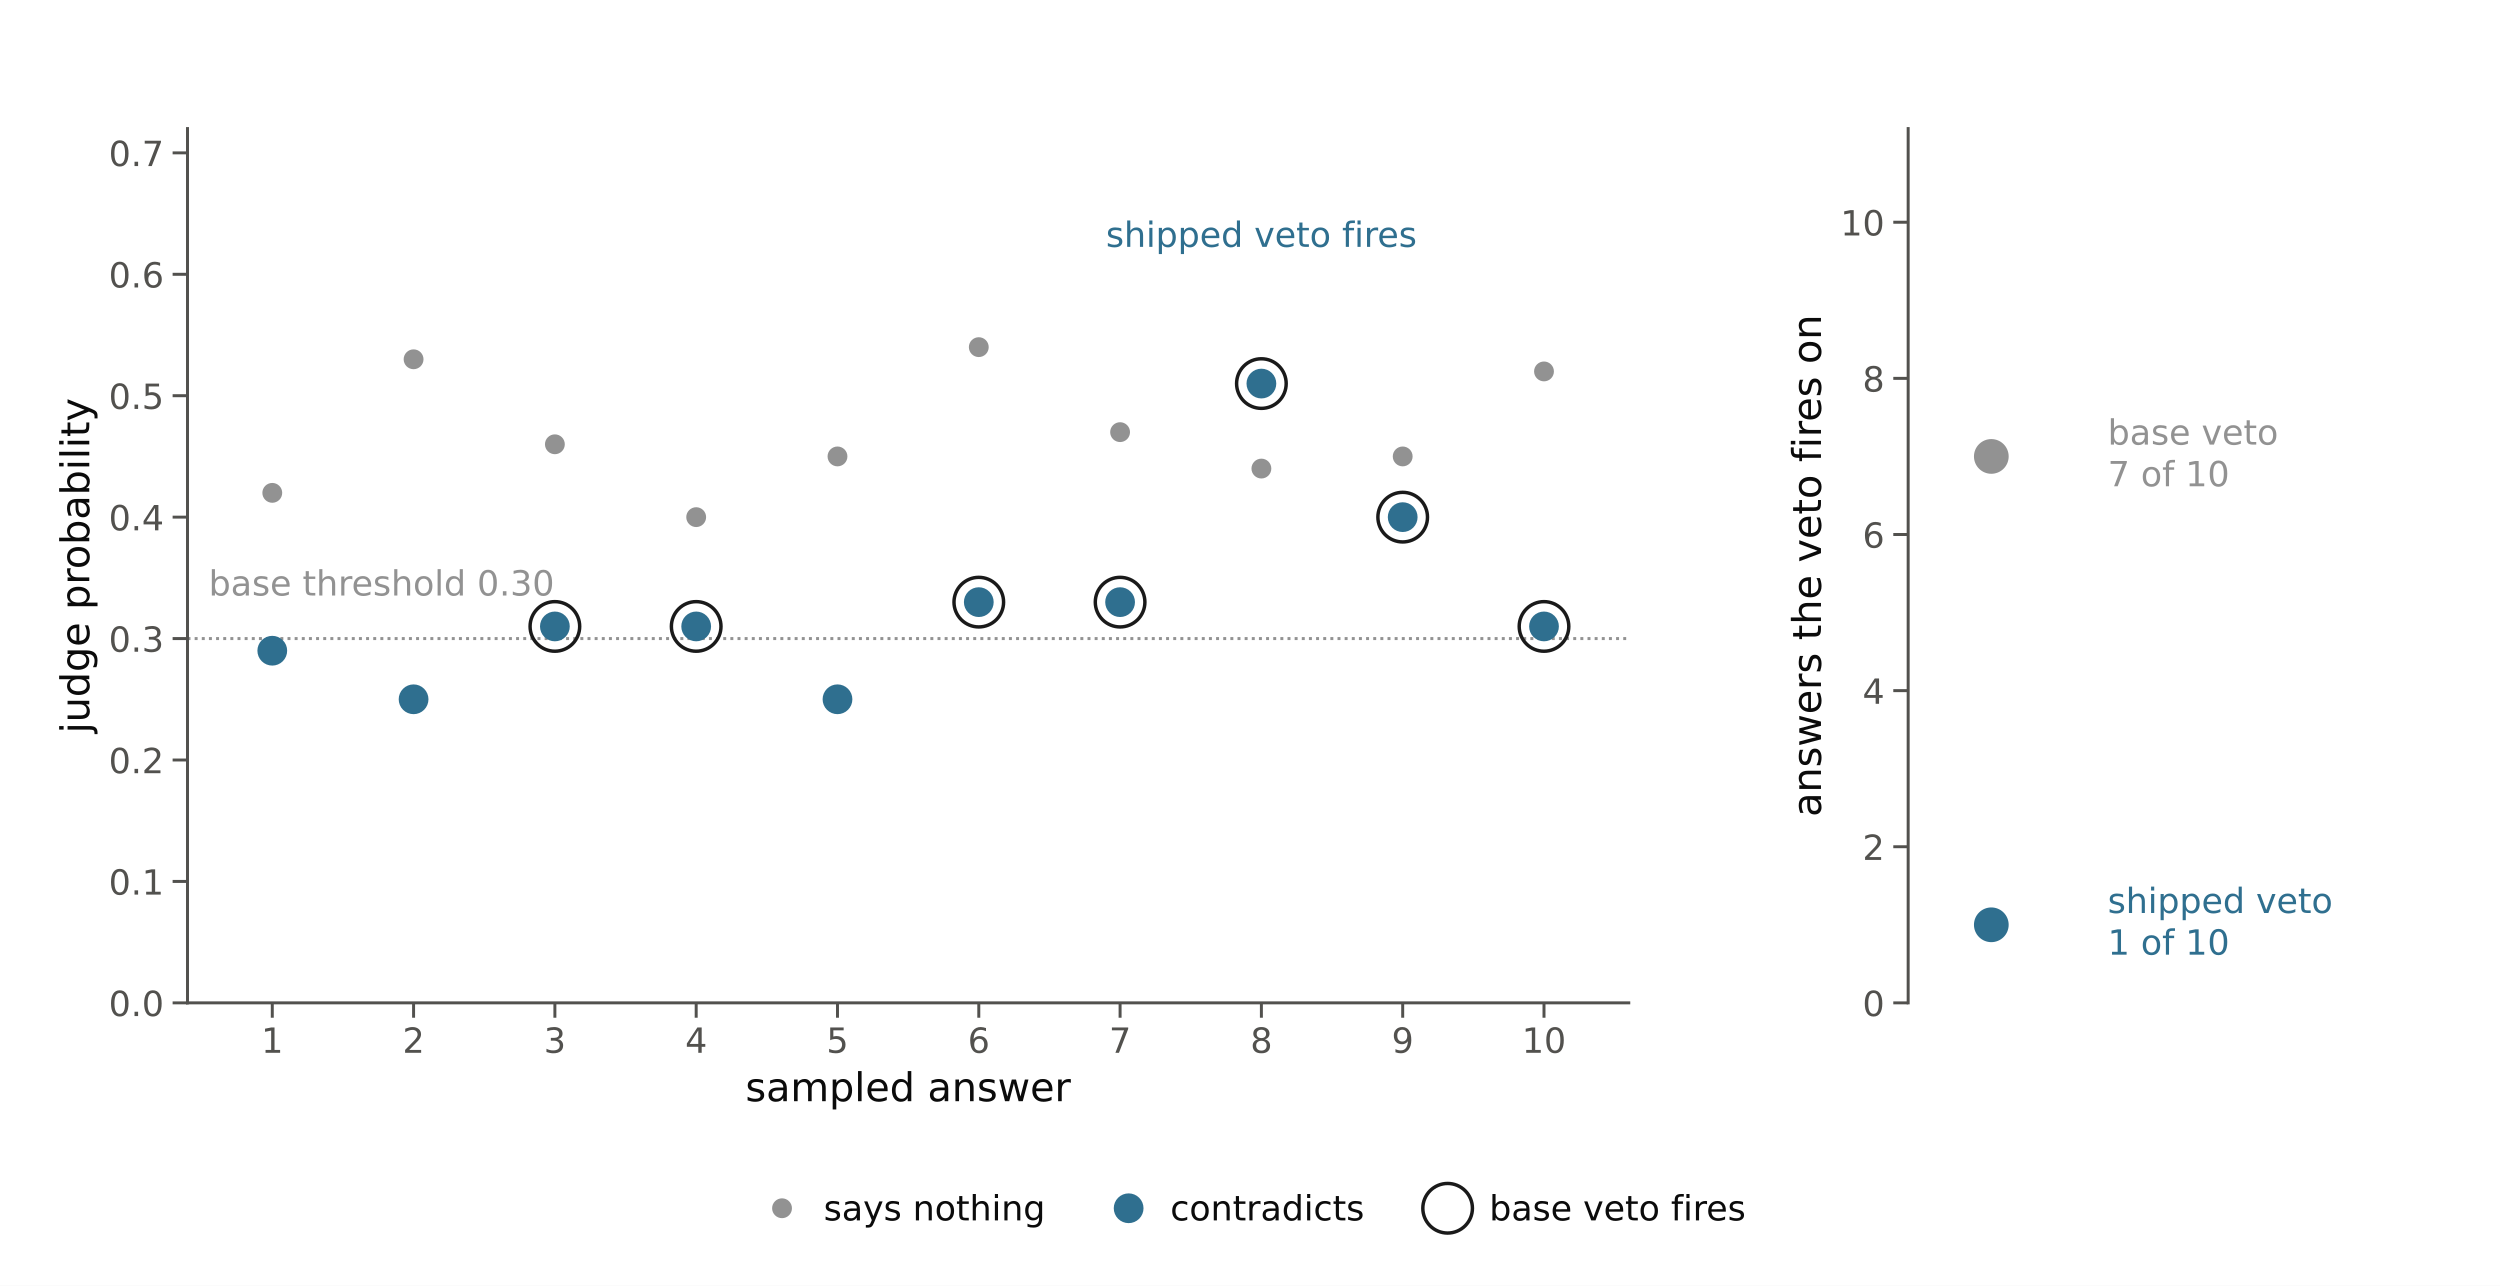
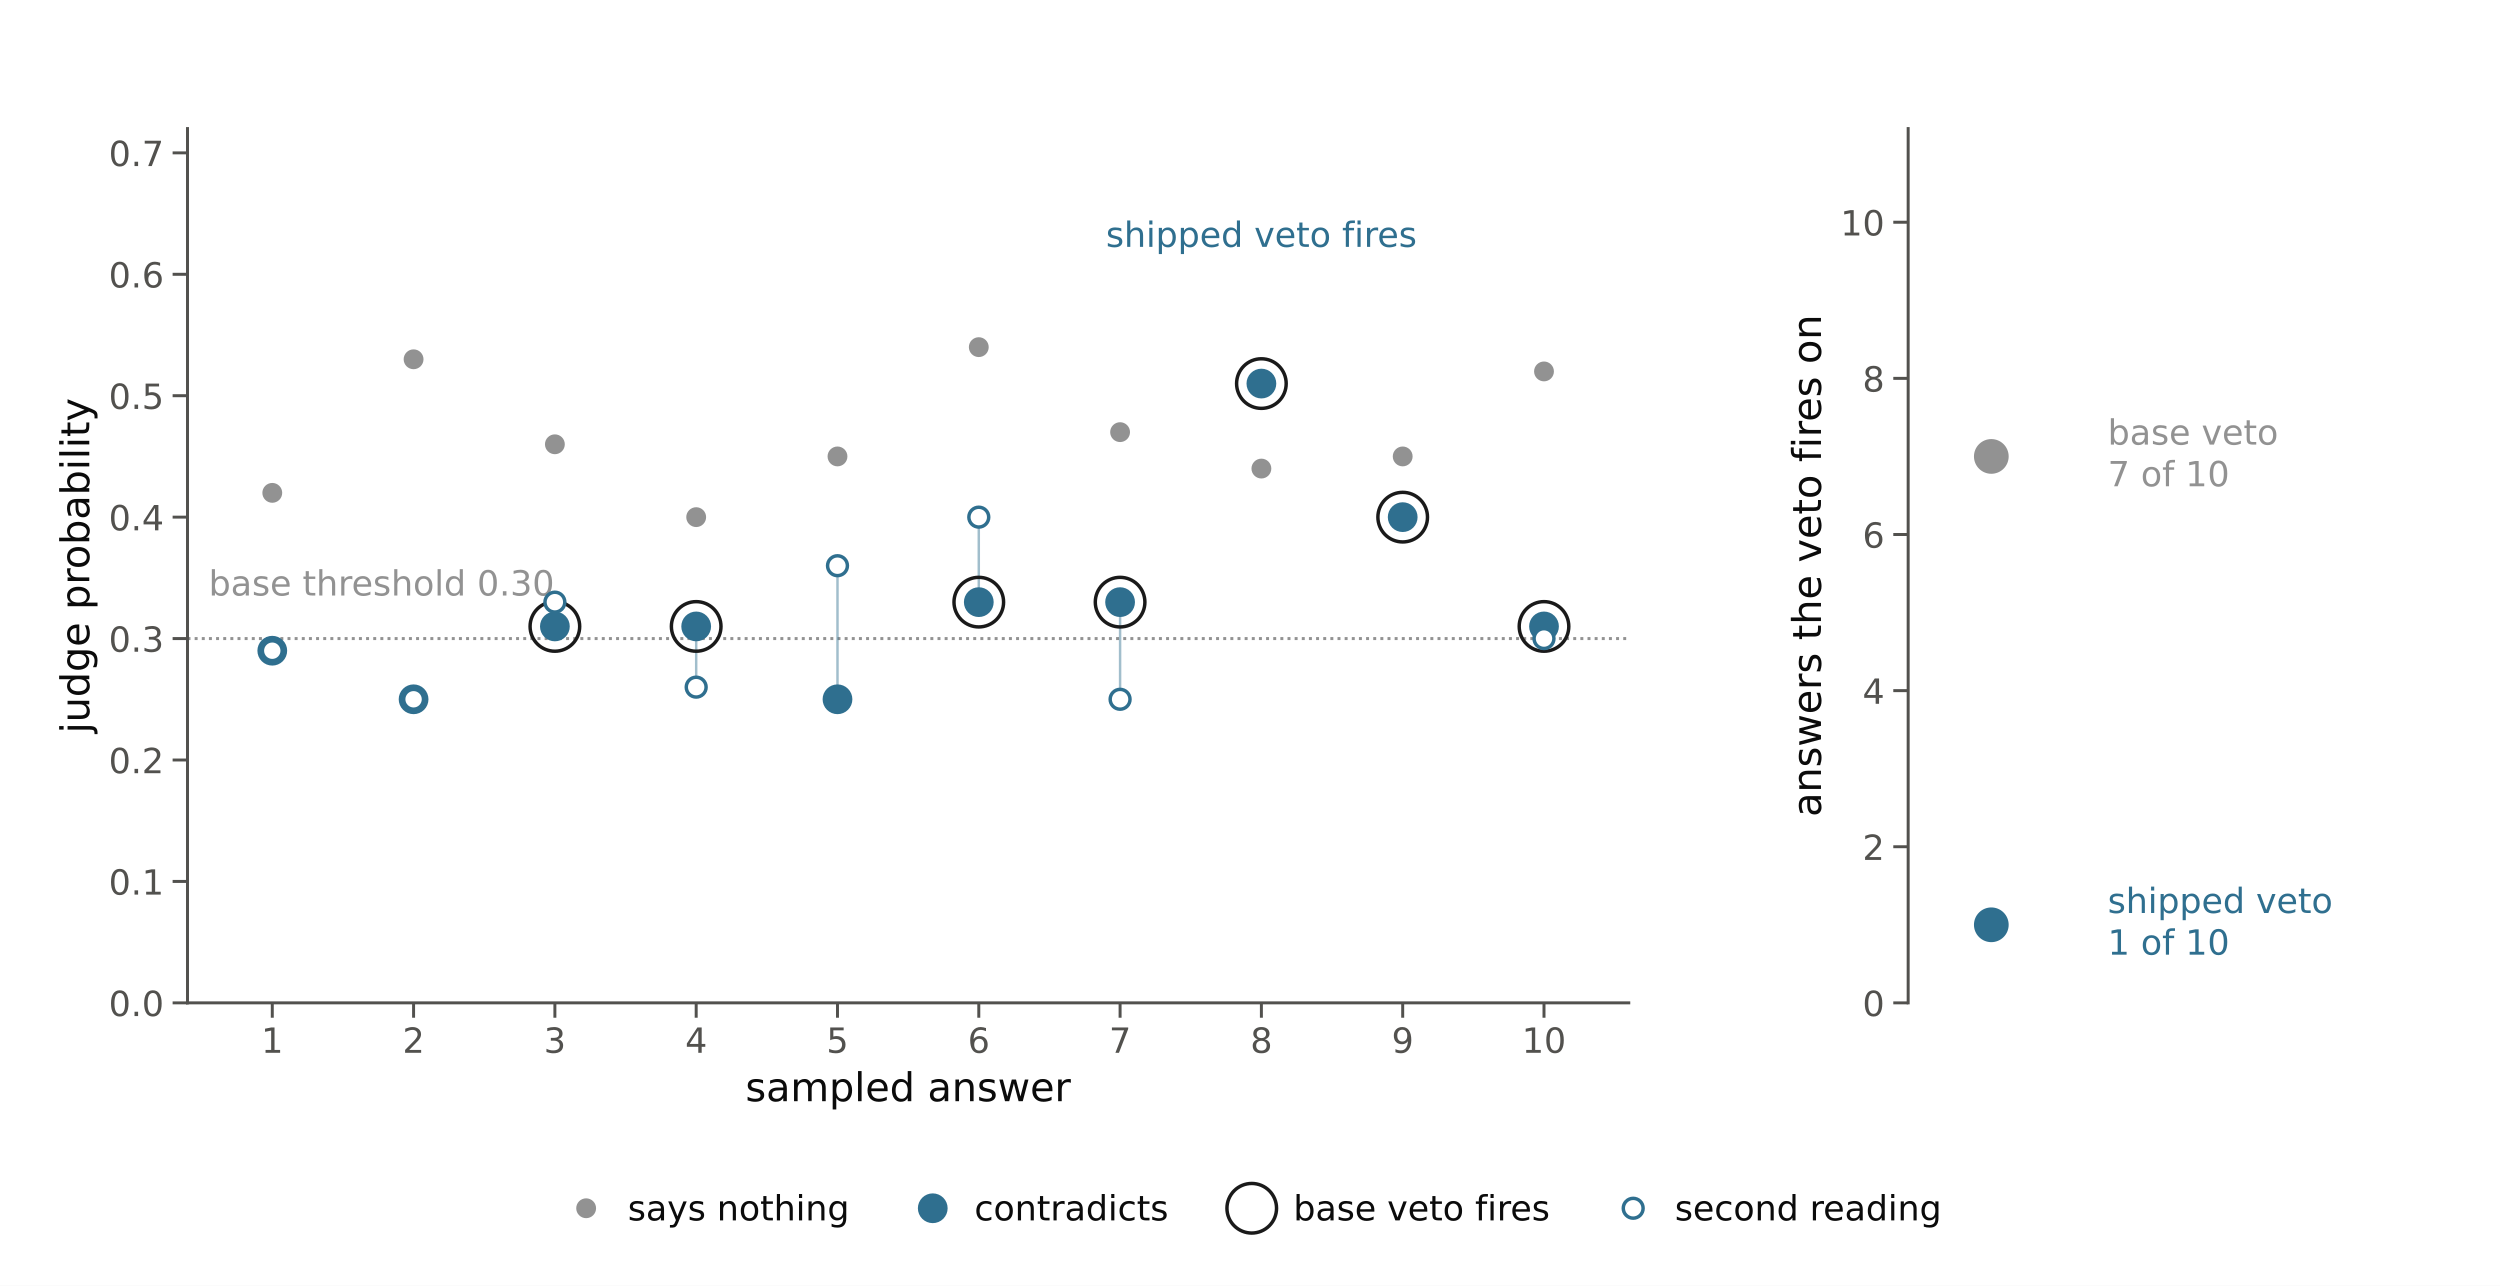
<svg xmlns="http://www.w3.org/2000/svg" xmlns:xlink="http://www.w3.org/1999/xlink" width="1008pt" height="518.4pt" viewBox="0 0 1008 518.4" version="1.1">
  <defs>
    <style type="text/css">*{stroke-linejoin: round; stroke-linecap: butt}</style>
  </defs>
  <g id="figure_1">
    <g id="patch_1">
      <path d="M 0 518.4  L 1008 518.4  L 1008 0  L 0 0  z " style="fill: #ffffff" />
    </g>
    <g id="axes_1">
      <g id="patch_2">
        <path d="M 75.6 404.352  L 656.723 404.352  L 656.723 51.84  L 75.6 51.84  z " style="fill: #ffffff" />
      </g>
      <g id="line2d_1">
-         <path d="M 75.6 257.472  L 656.723 257.472  " clip-path="url(#pf8655d95fd)" style="fill: none; stroke-dasharray: 1.2,1.68; stroke-dashoffset: 0; stroke: #929292; stroke-width: 1.2" />
+         <path d="M 75.6 257.472  L 656.723 257.472  " clip-path="url(#pe39231061c)" style="fill: none; stroke-dasharray: 1.2,1.68; stroke-dashoffset: 0; stroke: #929292; stroke-width: 1.2" />
      </g>
      <g id="matplotlib.axis_1">
        <g id="xtick_1">
          <g id="line2d_2">
            <defs>
-               <path id="m0363963db3" d="M 0 0  L 0 6  " style="stroke: #52514e; stroke-width: 1.2" />
+               <path id="m86f11eb5c1" d="M 0 0  L 0 6  " style="stroke: #52514e; stroke-width: 1.2" />
            </defs>
            <g>
-               <use xlink:href="#m0363963db3" x="109.784" y="404.352" style="fill: #52514e; stroke: #52514e; stroke-width: 1.2" />
+               <use xlink:href="#m86f11eb5c1" x="109.784" y="404.352" style="fill: #52514e; stroke: #52514e; stroke-width: 1.2" />
            </g>
          </g>
          <g id="text_1">
            <text style="font-size: 14px; font-family: 'DejaVu Sans', 'Bitstream Vera Sans', 'Computer Modern Sans Serif', 'Lucida Grande', 'Verdana', 'Geneva', 'Lucid', 'Arial', 'Helvetica', 'Avant Garde', sans-serif; text-anchor: middle; fill: #52514e" x="109.784" y="424.489" transform="rotate(-0 109.7837 424.4887)">1</text>
          </g>
        </g>
        <g id="xtick_2">
          <g id="line2d_3">
            <g>
-               <use xlink:href="#m0363963db3" x="166.757" y="404.352" style="fill: #52514e; stroke: #52514e; stroke-width: 1.2" />
+               <use xlink:href="#m86f11eb5c1" x="166.757" y="404.352" style="fill: #52514e; stroke: #52514e; stroke-width: 1.2" />
            </g>
          </g>
          <g id="text_2">
            <text style="font-size: 14px; font-family: 'DejaVu Sans', 'Bitstream Vera Sans', 'Computer Modern Sans Serif', 'Lucida Grande', 'Verdana', 'Geneva', 'Lucid', 'Arial', 'Helvetica', 'Avant Garde', sans-serif; text-anchor: middle; fill: #52514e" x="166.757" y="424.489" transform="rotate(-0 166.7565 424.4887)">2</text>
          </g>
        </g>
        <g id="xtick_3">
          <g id="line2d_4">
            <g>
-               <use xlink:href="#m0363963db3" x="223.729" y="404.352" style="fill: #52514e; stroke: #52514e; stroke-width: 1.2" />
+               <use xlink:href="#m86f11eb5c1" x="223.729" y="404.352" style="fill: #52514e; stroke: #52514e; stroke-width: 1.2" />
            </g>
          </g>
          <g id="text_3">
            <text style="font-size: 14px; font-family: 'DejaVu Sans', 'Bitstream Vera Sans', 'Computer Modern Sans Serif', 'Lucida Grande', 'Verdana', 'Geneva', 'Lucid', 'Arial', 'Helvetica', 'Avant Garde', sans-serif; text-anchor: middle; fill: #52514e" x="223.729" y="424.489" transform="rotate(-0 223.7293 424.4887)">3</text>
          </g>
        </g>
        <g id="xtick_4">
          <g id="line2d_5">
            <g>
-               <use xlink:href="#m0363963db3" x="280.702" y="404.352" style="fill: #52514e; stroke: #52514e; stroke-width: 1.2" />
+               <use xlink:href="#m86f11eb5c1" x="280.702" y="404.352" style="fill: #52514e; stroke: #52514e; stroke-width: 1.2" />
            </g>
          </g>
          <g id="text_4">
            <text style="font-size: 14px; font-family: 'DejaVu Sans', 'Bitstream Vera Sans', 'Computer Modern Sans Serif', 'Lucida Grande', 'Verdana', 'Geneva', 'Lucid', 'Arial', 'Helvetica', 'Avant Garde', sans-serif; text-anchor: middle; fill: #52514e" x="280.702" y="424.489" transform="rotate(-0 280.7022 424.4887)">4</text>
          </g>
        </g>
        <g id="xtick_5">
          <g id="line2d_6">
            <g>
-               <use xlink:href="#m0363963db3" x="337.675" y="404.352" style="fill: #52514e; stroke: #52514e; stroke-width: 1.2" />
+               <use xlink:href="#m86f11eb5c1" x="337.675" y="404.352" style="fill: #52514e; stroke: #52514e; stroke-width: 1.2" />
            </g>
          </g>
          <g id="text_5">
            <text style="font-size: 14px; font-family: 'DejaVu Sans', 'Bitstream Vera Sans', 'Computer Modern Sans Serif', 'Lucida Grande', 'Verdana', 'Geneva', 'Lucid', 'Arial', 'Helvetica', 'Avant Garde', sans-serif; text-anchor: middle; fill: #52514e" x="337.675" y="424.489" transform="rotate(-0 337.675 424.4887)">5</text>
          </g>
        </g>
        <g id="xtick_6">
          <g id="line2d_7">
            <g>
-               <use xlink:href="#m0363963db3" x="394.648" y="404.352" style="fill: #52514e; stroke: #52514e; stroke-width: 1.2" />
+               <use xlink:href="#m86f11eb5c1" x="394.648" y="404.352" style="fill: #52514e; stroke: #52514e; stroke-width: 1.2" />
            </g>
          </g>
          <g id="text_6">
            <text style="font-size: 14px; font-family: 'DejaVu Sans', 'Bitstream Vera Sans', 'Computer Modern Sans Serif', 'Lucida Grande', 'Verdana', 'Geneva', 'Lucid', 'Arial', 'Helvetica', 'Avant Garde', sans-serif; text-anchor: middle; fill: #52514e" x="394.648" y="424.489" transform="rotate(-0 394.6478 424.4887)">6</text>
          </g>
        </g>
        <g id="xtick_7">
          <g id="line2d_8">
            <g>
-               <use xlink:href="#m0363963db3" x="451.621" y="404.352" style="fill: #52514e; stroke: #52514e; stroke-width: 1.2" />
+               <use xlink:href="#m86f11eb5c1" x="451.621" y="404.352" style="fill: #52514e; stroke: #52514e; stroke-width: 1.2" />
            </g>
          </g>
          <g id="text_7">
            <text style="font-size: 14px; font-family: 'DejaVu Sans', 'Bitstream Vera Sans', 'Computer Modern Sans Serif', 'Lucida Grande', 'Verdana', 'Geneva', 'Lucid', 'Arial', 'Helvetica', 'Avant Garde', sans-serif; text-anchor: middle; fill: #52514e" x="451.621" y="424.489" transform="rotate(-0 451.6206 424.4887)">7</text>
          </g>
        </g>
        <g id="xtick_8">
          <g id="line2d_9">
            <g>
-               <use xlink:href="#m0363963db3" x="508.593" y="404.352" style="fill: #52514e; stroke: #52514e; stroke-width: 1.2" />
+               <use xlink:href="#m86f11eb5c1" x="508.593" y="404.352" style="fill: #52514e; stroke: #52514e; stroke-width: 1.2" />
            </g>
          </g>
          <g id="text_8">
            <text style="font-size: 14px; font-family: 'DejaVu Sans', 'Bitstream Vera Sans', 'Computer Modern Sans Serif', 'Lucida Grande', 'Verdana', 'Geneva', 'Lucid', 'Arial', 'Helvetica', 'Avant Garde', sans-serif; text-anchor: middle; fill: #52514e" x="508.593" y="424.489" transform="rotate(-0 508.5935 424.4887)">8</text>
          </g>
        </g>
        <g id="xtick_9">
          <g id="line2d_10">
            <g>
-               <use xlink:href="#m0363963db3" x="565.566" y="404.352" style="fill: #52514e; stroke: #52514e; stroke-width: 1.2" />
+               <use xlink:href="#m86f11eb5c1" x="565.566" y="404.352" style="fill: #52514e; stroke: #52514e; stroke-width: 1.2" />
            </g>
          </g>
          <g id="text_9">
            <text style="font-size: 14px; font-family: 'DejaVu Sans', 'Bitstream Vera Sans', 'Computer Modern Sans Serif', 'Lucida Grande', 'Verdana', 'Geneva', 'Lucid', 'Arial', 'Helvetica', 'Avant Garde', sans-serif; text-anchor: middle; fill: #52514e" x="565.566" y="424.489" transform="rotate(-0 565.5663 424.4887)">9</text>
          </g>
        </g>
        <g id="xtick_10">
          <g id="line2d_11">
            <g>
-               <use xlink:href="#m0363963db3" x="622.539" y="404.352" style="fill: #52514e; stroke: #52514e; stroke-width: 1.2" />
+               <use xlink:href="#m86f11eb5c1" x="622.539" y="404.352" style="fill: #52514e; stroke: #52514e; stroke-width: 1.2" />
            </g>
          </g>
          <g id="text_10">
            <text style="font-size: 14px; font-family: 'DejaVu Sans', 'Bitstream Vera Sans', 'Computer Modern Sans Serif', 'Lucida Grande', 'Verdana', 'Geneva', 'Lucid', 'Arial', 'Helvetica', 'Avant Garde', sans-serif; text-anchor: middle; fill: #52514e" x="622.539" y="424.489" transform="rotate(-0 622.5391 424.4887)">10</text>
          </g>
        </g>
        <g id="text_11">
          <text style="font-size: 16px; font-family: 'DejaVu Sans', 'Bitstream Vera Sans', 'Computer Modern Sans Serif', 'Lucida Grande', 'Verdana', 'Geneva', 'Lucid', 'Arial', 'Helvetica', 'Avant Garde', sans-serif; text-anchor: middle; fill: #0b0b0b" x="366.161" y="444.01" transform="rotate(-0 366.1614 444.0095)">sampled answer</text>
        </g>
      </g>
      <g id="matplotlib.axis_2">
        <g id="ytick_1">
          <g id="line2d_12">
            <defs>
-               <path id="mda93555f62" d="M 0 0  L -6 0  " style="stroke: #52514e; stroke-width: 1.2" />
+               <path id="mb029e0d3ac" d="M 0 0  L -6 0  " style="stroke: #52514e; stroke-width: 1.2" />
            </defs>
            <g>
-               <use xlink:href="#mda93555f62" x="75.6" y="404.352" style="fill: #52514e; stroke: #52514e; stroke-width: 1.2" />
+               <use xlink:href="#mb029e0d3ac" x="75.6" y="404.352" style="fill: #52514e; stroke: #52514e; stroke-width: 1.2" />
            </g>
          </g>
          <g id="text_12">
            <text style="font-size: 14px; font-family: 'DejaVu Sans', 'Bitstream Vera Sans', 'Computer Modern Sans Serif', 'Lucida Grande', 'Verdana', 'Geneva', 'Lucid', 'Arial', 'Helvetica', 'Avant Garde', sans-serif; text-anchor: end; fill: #52514e" x="66.1" y="409.67" transform="rotate(-0 66.1 409.6704)">0.0</text>
          </g>
        </g>
        <g id="ytick_2">
          <g id="line2d_13">
            <g>
-               <use xlink:href="#mda93555f62" x="75.6" y="355.392" style="fill: #52514e; stroke: #52514e; stroke-width: 1.2" />
+               <use xlink:href="#mb029e0d3ac" x="75.6" y="355.392" style="fill: #52514e; stroke: #52514e; stroke-width: 1.2" />
            </g>
          </g>
          <g id="text_13">
            <text style="font-size: 14px; font-family: 'DejaVu Sans', 'Bitstream Vera Sans', 'Computer Modern Sans Serif', 'Lucida Grande', 'Verdana', 'Geneva', 'Lucid', 'Arial', 'Helvetica', 'Avant Garde', sans-serif; text-anchor: end; fill: #52514e" x="66.1" y="360.71" transform="rotate(-0 66.1 360.7104)">0.1</text>
          </g>
        </g>
        <g id="ytick_3">
          <g id="line2d_14">
            <g>
-               <use xlink:href="#mda93555f62" x="75.6" y="306.432" style="fill: #52514e; stroke: #52514e; stroke-width: 1.2" />
+               <use xlink:href="#mb029e0d3ac" x="75.6" y="306.432" style="fill: #52514e; stroke: #52514e; stroke-width: 1.2" />
            </g>
          </g>
          <g id="text_14">
            <text style="font-size: 14px; font-family: 'DejaVu Sans', 'Bitstream Vera Sans', 'Computer Modern Sans Serif', 'Lucida Grande', 'Verdana', 'Geneva', 'Lucid', 'Arial', 'Helvetica', 'Avant Garde', sans-serif; text-anchor: end; fill: #52514e" x="66.1" y="311.75" transform="rotate(-0 66.1 311.7504)">0.2</text>
          </g>
        </g>
        <g id="ytick_4">
          <g id="line2d_15">
            <g>
-               <use xlink:href="#mda93555f62" x="75.6" y="257.472" style="fill: #52514e; stroke: #52514e; stroke-width: 1.2" />
+               <use xlink:href="#mb029e0d3ac" x="75.6" y="257.472" style="fill: #52514e; stroke: #52514e; stroke-width: 1.2" />
            </g>
          </g>
          <g id="text_15">
            <text style="font-size: 14px; font-family: 'DejaVu Sans', 'Bitstream Vera Sans', 'Computer Modern Sans Serif', 'Lucida Grande', 'Verdana', 'Geneva', 'Lucid', 'Arial', 'Helvetica', 'Avant Garde', sans-serif; text-anchor: end; fill: #52514e" x="66.1" y="262.79" transform="rotate(-0 66.1 262.7904)">0.3</text>
          </g>
        </g>
        <g id="ytick_5">
          <g id="line2d_16">
            <g>
-               <use xlink:href="#mda93555f62" x="75.6" y="208.512" style="fill: #52514e; stroke: #52514e; stroke-width: 1.2" />
+               <use xlink:href="#mb029e0d3ac" x="75.6" y="208.512" style="fill: #52514e; stroke: #52514e; stroke-width: 1.2" />
            </g>
          </g>
          <g id="text_16">
            <text style="font-size: 14px; font-family: 'DejaVu Sans', 'Bitstream Vera Sans', 'Computer Modern Sans Serif', 'Lucida Grande', 'Verdana', 'Geneva', 'Lucid', 'Arial', 'Helvetica', 'Avant Garde', sans-serif; text-anchor: end; fill: #52514e" x="66.1" y="213.83" transform="rotate(-0 66.1 213.8304)">0.4</text>
          </g>
        </g>
        <g id="ytick_6">
          <g id="line2d_17">
            <g>
-               <use xlink:href="#mda93555f62" x="75.6" y="159.552" style="fill: #52514e; stroke: #52514e; stroke-width: 1.2" />
+               <use xlink:href="#mb029e0d3ac" x="75.6" y="159.552" style="fill: #52514e; stroke: #52514e; stroke-width: 1.2" />
            </g>
          </g>
          <g id="text_17">
            <text style="font-size: 14px; font-family: 'DejaVu Sans', 'Bitstream Vera Sans', 'Computer Modern Sans Serif', 'Lucida Grande', 'Verdana', 'Geneva', 'Lucid', 'Arial', 'Helvetica', 'Avant Garde', sans-serif; text-anchor: end; fill: #52514e" x="66.1" y="164.87" transform="rotate(-0 66.1 164.8704)">0.5</text>
          </g>
        </g>
        <g id="ytick_7">
          <g id="line2d_18">
            <g>
-               <use xlink:href="#mda93555f62" x="75.6" y="110.592" style="fill: #52514e; stroke: #52514e; stroke-width: 1.2" />
+               <use xlink:href="#mb029e0d3ac" x="75.6" y="110.592" style="fill: #52514e; stroke: #52514e; stroke-width: 1.2" />
            </g>
          </g>
          <g id="text_18">
            <text style="font-size: 14px; font-family: 'DejaVu Sans', 'Bitstream Vera Sans', 'Computer Modern Sans Serif', 'Lucida Grande', 'Verdana', 'Geneva', 'Lucid', 'Arial', 'Helvetica', 'Avant Garde', sans-serif; text-anchor: end; fill: #52514e" x="66.1" y="115.91" transform="rotate(-0 66.1 115.9104)">0.6</text>
          </g>
        </g>
        <g id="ytick_8">
          <g id="line2d_19">
            <g>
-               <use xlink:href="#mda93555f62" x="75.6" y="61.632" style="fill: #52514e; stroke: #52514e; stroke-width: 1.2" />
+               <use xlink:href="#mb029e0d3ac" x="75.6" y="61.632" style="fill: #52514e; stroke: #52514e; stroke-width: 1.2" />
            </g>
          </g>
          <g id="text_19">
            <text style="font-size: 14px; font-family: 'DejaVu Sans', 'Bitstream Vera Sans', 'Computer Modern Sans Serif', 'Lucida Grande', 'Verdana', 'Geneva', 'Lucid', 'Arial', 'Helvetica', 'Avant Garde', sans-serif; text-anchor: end; fill: #52514e" x="66.1" y="66.95" transform="rotate(-0 66.1 66.95036)">0.7</text>
          </g>
        </g>
        <g id="text_20">
          <text style="font-size: 16px; font-family: 'DejaVu Sans', 'Bitstream Vera Sans', 'Computer Modern Sans Serif', 'Lucida Grande', 'Verdana', 'Geneva', 'Lucid', 'Arial', 'Helvetica', 'Avant Garde', sans-serif; text-anchor: middle; fill: #0b0b0b" x="35.992" y="228.096" transform="rotate(-90 35.99188 228.096)">judge probability</text>
        </g>
      </g>
      <g id="line2d_20">
        <defs>
-           <path id="m99f9e85975" d="M 0 3.5  C 0.928 3.5 1.819 3.131 2.475 2.475  C 3.131 1.819 3.5 0.928 3.5 0  C 3.5 -0.928 3.131 -1.819 2.475 -2.475  C 1.819 -3.131 0.928 -3.5 0 -3.5  C -0.928 -3.5 -1.819 -3.131 -2.475 -2.475  C -3.131 -1.819 -3.5 -0.928 -3.5 0  C -3.5 0.928 -3.131 1.819 -2.475 2.475  C -1.819 3.131 -0.928 3.5 0 3.5  z " style="stroke: #929292" />
-         </defs>
-         <g clip-path="url(#pf8655d95fd)">
-           <use xlink:href="#m99f9e85975" x="109.784" y="198.72" style="fill: #929292; stroke: #929292" />
-           <use xlink:href="#m99f9e85975" x="166.757" y="144.864" style="fill: #929292; stroke: #929292" />
-           <use xlink:href="#m99f9e85975" x="223.729" y="179.136" style="fill: #929292; stroke: #929292" />
-           <use xlink:href="#m99f9e85975" x="280.702" y="208.512" style="fill: #929292; stroke: #929292" />
-           <use xlink:href="#m99f9e85975" x="337.675" y="184.032" style="fill: #929292; stroke: #929292" />
-           <use xlink:href="#m99f9e85975" x="394.648" y="139.968" style="fill: #929292; stroke: #929292" />
-           <use xlink:href="#m99f9e85975" x="451.621" y="174.24" style="fill: #929292; stroke: #929292" />
-           <use xlink:href="#m99f9e85975" x="508.593" y="188.928" style="fill: #929292; stroke: #929292" />
-           <use xlink:href="#m99f9e85975" x="565.566" y="184.032" style="fill: #929292; stroke: #929292" />
-           <use xlink:href="#m99f9e85975" x="622.539" y="149.76" style="fill: #929292; stroke: #929292" />
-         </g>
+           <path id="m4530a60ac4" d="M 0 3.5  C 0.928 3.5 1.819 3.131 2.475 2.475  C 3.131 1.819 3.5 0.928 3.5 0  C 3.5 -0.928 3.131 -1.819 2.475 -2.475  C 1.819 -3.131 0.928 -3.5 0 -3.5  C -0.928 -3.5 -1.819 -3.131 -2.475 -2.475  C -3.131 -1.819 -3.5 -0.928 -3.5 0  C -3.5 0.928 -3.131 1.819 -2.475 2.475  C -1.819 3.131 -0.928 3.5 0 3.5  z " style="stroke: #929292" />
+         </defs>
+         <g clip-path="url(#pe39231061c)">
+           <use xlink:href="#m4530a60ac4" x="109.784" y="198.72" style="fill: #929292; stroke: #929292" />
+           <use xlink:href="#m4530a60ac4" x="166.757" y="144.864" style="fill: #929292; stroke: #929292" />
+           <use xlink:href="#m4530a60ac4" x="223.729" y="179.136" style="fill: #929292; stroke: #929292" />
+           <use xlink:href="#m4530a60ac4" x="280.702" y="208.512" style="fill: #929292; stroke: #929292" />
+           <use xlink:href="#m4530a60ac4" x="337.675" y="184.032" style="fill: #929292; stroke: #929292" />
+           <use xlink:href="#m4530a60ac4" x="394.648" y="139.968" style="fill: #929292; stroke: #929292" />
+           <use xlink:href="#m4530a60ac4" x="451.621" y="174.24" style="fill: #929292; stroke: #929292" />
+           <use xlink:href="#m4530a60ac4" x="508.593" y="188.928" style="fill: #929292; stroke: #929292" />
+           <use xlink:href="#m4530a60ac4" x="565.566" y="184.032" style="fill: #929292; stroke: #929292" />
+           <use xlink:href="#m4530a60ac4" x="622.539" y="149.76" style="fill: #929292; stroke: #929292" />
+         </g>
+       </g>
+       <g id="line2d_21">
+         <path d="M 109.784 262.368  L 109.784 262.368  " clip-path="url(#pe39231061c)" style="fill: none; stroke: #2f6f8f; stroke-opacity: 0.45; stroke-linecap: square" />
+       </g>
+       <g id="line2d_22">
+         <path d="M 166.757 281.952  L 166.757 281.952  " clip-path="url(#pe39231061c)" style="fill: none; stroke: #2f6f8f; stroke-opacity: 0.45; stroke-linecap: square" />
+       </g>
+       <g id="line2d_23">
+         <path d="M 223.729 252.576  L 223.729 242.784  " clip-path="url(#pe39231061c)" style="fill: none; stroke: #2f6f8f; stroke-opacity: 0.45; stroke-linecap: square" />
+       </g>
+       <g id="line2d_24">
+         <path d="M 280.702 252.576  L 280.702 277.056  " clip-path="url(#pe39231061c)" style="fill: none; stroke: #2f6f8f; stroke-opacity: 0.45; stroke-linecap: square" />
+       </g>
+       <g id="line2d_25">
+         <path d="M 337.675 281.952  L 337.675 228.096  " clip-path="url(#pe39231061c)" style="fill: none; stroke: #2f6f8f; stroke-opacity: 0.45; stroke-linecap: square" />
+       </g>
+       <g id="line2d_26">
+         <path d="M 394.648 242.784  L 394.648 208.512  " clip-path="url(#pe39231061c)" style="fill: none; stroke: #2f6f8f; stroke-opacity: 0.45; stroke-linecap: square" />
+       </g>
+       <g id="line2d_27">
+         <path d="M 451.621 242.784  L 451.621 281.952  " clip-path="url(#pe39231061c)" style="fill: none; stroke: #2f6f8f; stroke-opacity: 0.45; stroke-linecap: square" />
+       </g>
+       <g id="line2d_28">
+         <path d="M 622.539 252.576  L 622.539 257.472  " clip-path="url(#pe39231061c)" style="fill: none; stroke: #2f6f8f; stroke-opacity: 0.45; stroke-linecap: square" />
      </g>
      <g id="patch_3">
        <path d="M 75.6 404.352  L 75.6 51.84  " style="fill: none; stroke: #52514e; stroke-width: 1.2; stroke-linejoin: miter; stroke-linecap: square" />
      </g>
      <g id="patch_4">
        <path d="M 75.6 404.352  L 656.723 404.352  " style="fill: none; stroke: #52514e; stroke-width: 1.2; stroke-linejoin: miter; stroke-linecap: square" />
      </g>
-       <g id="line2d_21">
-         <defs>
-           <path id="ma77f2e2191" d="M 0 5.5  C 1.459 5.5 2.858 4.92 3.889 3.889  C 4.92 2.858 5.5 1.459 5.5 0  C 5.5 -1.459 4.92 -2.858 3.889 -3.889  C 2.858 -4.92 1.459 -5.5 0 -5.5  C -1.459 -5.5 -2.858 -4.92 -3.889 -3.889  C -4.92 -2.858 -5.5 -1.459 -5.5 0  C -5.5 1.459 -4.92 2.858 -3.889 3.889  C -2.858 4.92 -1.459 5.5 0 5.5  z " style="stroke: #2f6f8f" />
-         </defs>
-         <g clip-path="url(#pf8655d95fd)">
-           <use xlink:href="#ma77f2e2191" x="109.784" y="262.368" style="fill: #2f6f8f; stroke: #2f6f8f" />
-           <use xlink:href="#ma77f2e2191" x="166.757" y="281.952" style="fill: #2f6f8f; stroke: #2f6f8f" />
-           <use xlink:href="#ma77f2e2191" x="223.729" y="252.576" style="fill: #2f6f8f; stroke: #2f6f8f" />
-           <use xlink:href="#ma77f2e2191" x="280.702" y="252.576" style="fill: #2f6f8f; stroke: #2f6f8f" />
-           <use xlink:href="#ma77f2e2191" x="337.675" y="281.952" style="fill: #2f6f8f; stroke: #2f6f8f" />
-           <use xlink:href="#ma77f2e2191" x="394.648" y="242.784" style="fill: #2f6f8f; stroke: #2f6f8f" />
-           <use xlink:href="#ma77f2e2191" x="451.621" y="242.784" style="fill: #2f6f8f; stroke: #2f6f8f" />
-           <use xlink:href="#ma77f2e2191" x="508.593" y="154.656" style="fill: #2f6f8f; stroke: #2f6f8f" />
-           <use xlink:href="#ma77f2e2191" x="565.566" y="208.512" style="fill: #2f6f8f; stroke: #2f6f8f" />
-           <use xlink:href="#ma77f2e2191" x="622.539" y="252.576" style="fill: #2f6f8f; stroke: #2f6f8f" />
+       <g id="line2d_29">
+         <defs>
+           <path id="m56870b1683" d="M 0 5.5  C 1.459 5.5 2.858 4.92 3.889 3.889  C 4.92 2.858 5.5 1.459 5.5 0  C 5.5 -1.459 4.92 -2.858 3.889 -3.889  C 2.858 -4.92 1.459 -5.5 0 -5.5  C -1.459 -5.5 -2.858 -4.92 -3.889 -3.889  C -4.92 -2.858 -5.5 -1.459 -5.5 0  C -5.5 1.459 -4.92 2.858 -3.889 3.889  C -2.858 4.92 -1.459 5.5 0 5.5  z " style="stroke: #2f6f8f" />
+         </defs>
+         <g clip-path="url(#pe39231061c)">
+           <use xlink:href="#m56870b1683" x="109.784" y="262.368" style="fill: #2f6f8f; stroke: #2f6f8f" />
+           <use xlink:href="#m56870b1683" x="166.757" y="281.952" style="fill: #2f6f8f; stroke: #2f6f8f" />
+           <use xlink:href="#m56870b1683" x="223.729" y="252.576" style="fill: #2f6f8f; stroke: #2f6f8f" />
+           <use xlink:href="#m56870b1683" x="280.702" y="252.576" style="fill: #2f6f8f; stroke: #2f6f8f" />
+           <use xlink:href="#m56870b1683" x="337.675" y="281.952" style="fill: #2f6f8f; stroke: #2f6f8f" />
+           <use xlink:href="#m56870b1683" x="394.648" y="242.784" style="fill: #2f6f8f; stroke: #2f6f8f" />
+           <use xlink:href="#m56870b1683" x="451.621" y="242.784" style="fill: #2f6f8f; stroke: #2f6f8f" />
+           <use xlink:href="#m56870b1683" x="508.593" y="154.656" style="fill: #2f6f8f; stroke: #2f6f8f" />
+           <use xlink:href="#m56870b1683" x="565.566" y="208.512" style="fill: #2f6f8f; stroke: #2f6f8f" />
+           <use xlink:href="#m56870b1683" x="622.539" y="252.576" style="fill: #2f6f8f; stroke: #2f6f8f" />
        </g>
      </g>
      <g id="text_21">
        <text style="font-size: 14px; font-family: 'DejaVu Sans', 'Bitstream Vera Sans', 'Computer Modern Sans Serif', 'Lucida Grande', 'Verdana', 'Geneva', 'Lucid', 'Arial', 'Helvetica', 'Avant Garde', sans-serif; text-anchor: start; fill: #929292" x="84.146" y="240.109" transform="rotate(-0 84.14592 240.1087)">base threshold 0.30</text>
      </g>
      <g id="text_22">
        <text style="font-size: 14px; font-family: 'DejaVu Sans', 'Bitstream Vera Sans', 'Computer Modern Sans Serif', 'Lucida Grande', 'Verdana', 'Geneva', 'Lucid', 'Arial', 'Helvetica', 'Avant Garde', sans-serif; text-anchor: middle; fill: #2f6f8f" x="508.593" y="99.541" transform="rotate(-0 508.5935 99.54127)">shipped veto fires</text>
      </g>
-       <g id="line2d_22">
-         <defs>
-           <path id="m3a10997c6c" d="M 0 10  C 2.652 10 5.196 8.946 7.071 7.071  C 8.946 5.196 10 2.652 10 0  C 10 -2.652 8.946 -5.196 7.071 -7.071  C 5.196 -8.946 2.652 -10 0 -10  C -2.652 -10 -5.196 -8.946 -7.071 -7.071  C -8.946 -5.196 -10 -2.652 -10 0  C -10 2.652 -8.946 5.196 -7.071 7.071  C -5.196 8.946 -2.652 10 0 10  z " style="stroke: #1a1a1a; stroke-width: 1.4" />
-         </defs>
-         <g clip-path="url(#pf8655d95fd)">
-           <use xlink:href="#m3a10997c6c" x="223.729" y="252.576" style="fill-opacity: 0; stroke: #1a1a1a; stroke-width: 1.4" />
-           <use xlink:href="#m3a10997c6c" x="280.702" y="252.576" style="fill-opacity: 0; stroke: #1a1a1a; stroke-width: 1.4" />
-           <use xlink:href="#m3a10997c6c" x="394.648" y="242.784" style="fill-opacity: 0; stroke: #1a1a1a; stroke-width: 1.4" />
-           <use xlink:href="#m3a10997c6c" x="451.621" y="242.784" style="fill-opacity: 0; stroke: #1a1a1a; stroke-width: 1.4" />
-           <use xlink:href="#m3a10997c6c" x="508.593" y="154.656" style="fill-opacity: 0; stroke: #1a1a1a; stroke-width: 1.4" />
-           <use xlink:href="#m3a10997c6c" x="565.566" y="208.512" style="fill-opacity: 0; stroke: #1a1a1a; stroke-width: 1.4" />
-           <use xlink:href="#m3a10997c6c" x="622.539" y="252.576" style="fill-opacity: 0; stroke: #1a1a1a; stroke-width: 1.4" />
+       <g id="line2d_30">
+         <defs>
+           <path id="m4b8705db4b" d="M 0 10  C 2.652 10 5.196 8.946 7.071 7.071  C 8.946 5.196 10 2.652 10 0  C 10 -2.652 8.946 -5.196 7.071 -7.071  C 5.196 -8.946 2.652 -10 0 -10  C -2.652 -10 -5.196 -8.946 -7.071 -7.071  C -8.946 -5.196 -10 -2.652 -10 0  C -10 2.652 -8.946 5.196 -7.071 7.071  C -5.196 8.946 -2.652 10 0 10  z " style="stroke: #1a1a1a; stroke-width: 1.4" />
+         </defs>
+         <g clip-path="url(#pe39231061c)">
+           <use xlink:href="#m4b8705db4b" x="223.729" y="252.576" style="fill-opacity: 0; stroke: #1a1a1a; stroke-width: 1.4" />
+           <use xlink:href="#m4b8705db4b" x="280.702" y="252.576" style="fill-opacity: 0; stroke: #1a1a1a; stroke-width: 1.4" />
+           <use xlink:href="#m4b8705db4b" x="394.648" y="242.784" style="fill-opacity: 0; stroke: #1a1a1a; stroke-width: 1.4" />
+           <use xlink:href="#m4b8705db4b" x="451.621" y="242.784" style="fill-opacity: 0; stroke: #1a1a1a; stroke-width: 1.4" />
+           <use xlink:href="#m4b8705db4b" x="508.593" y="154.656" style="fill-opacity: 0; stroke: #1a1a1a; stroke-width: 1.4" />
+           <use xlink:href="#m4b8705db4b" x="565.566" y="208.512" style="fill-opacity: 0; stroke: #1a1a1a; stroke-width: 1.4" />
+           <use xlink:href="#m4b8705db4b" x="622.539" y="252.576" style="fill-opacity: 0; stroke: #1a1a1a; stroke-width: 1.4" />
+         </g>
+       </g>
+       <g id="line2d_31">
+         <defs>
+           <path id="mcf3c7e06d8" d="M 0 4  C 1.061 4 2.078 3.579 2.828 2.828  C 3.579 2.078 4 1.061 4 0  C 4 -1.061 3.579 -2.078 2.828 -2.828  C 2.078 -3.579 1.061 -4 0 -4  C -1.061 -4 -2.078 -3.579 -2.828 -2.828  C -3.579 -2.078 -4 -1.061 -4 0  C -4 1.061 -3.579 2.078 -2.828 2.828  C -2.078 3.579 -1.061 4 0 4  z " style="stroke: #2f6f8f; stroke-width: 1.4" />
+         </defs>
+         <g clip-path="url(#pe39231061c)">
+           <use xlink:href="#mcf3c7e06d8" x="109.784" y="262.368" style="fill: #ffffff; stroke: #2f6f8f; stroke-width: 1.4" />
+           <use xlink:href="#mcf3c7e06d8" x="166.757" y="281.952" style="fill: #ffffff; stroke: #2f6f8f; stroke-width: 1.4" />
+           <use xlink:href="#mcf3c7e06d8" x="223.729" y="242.784" style="fill: #ffffff; stroke: #2f6f8f; stroke-width: 1.4" />
+           <use xlink:href="#mcf3c7e06d8" x="280.702" y="277.056" style="fill: #ffffff; stroke: #2f6f8f; stroke-width: 1.4" />
+           <use xlink:href="#mcf3c7e06d8" x="337.675" y="228.096" style="fill: #ffffff; stroke: #2f6f8f; stroke-width: 1.4" />
+           <use xlink:href="#mcf3c7e06d8" x="394.648" y="208.512" style="fill: #ffffff; stroke: #2f6f8f; stroke-width: 1.4" />
+           <use xlink:href="#mcf3c7e06d8" x="451.621" y="281.952" style="fill: #ffffff; stroke: #2f6f8f; stroke-width: 1.4" />
+           <use xlink:href="#mcf3c7e06d8" x="622.539" y="257.472" style="fill: #ffffff; stroke: #2f6f8f; stroke-width: 1.4" />
        </g>
      </g>
    </g>
    <g id="axes_2">
      <g id="patch_5">
        <path d="M 769.371 404.352  L 992.88 404.352  L 992.88 51.84  L 769.371 51.84  z " style="fill: #ffffff" />
      </g>
      <g id="matplotlib.axis_3" />
      <g id="matplotlib.axis_4">
        <g id="ytick_9">
-           <g id="line2d_23">
-             <g>
-               <use xlink:href="#mda93555f62" x="769.371" y="404.352" style="fill: #52514e; stroke: #52514e; stroke-width: 1.2" />
+           <g id="line2d_32">
+             <g>
+               <use xlink:href="#mb029e0d3ac" x="769.371" y="404.352" style="fill: #52514e; stroke: #52514e; stroke-width: 1.2" />
            </g>
          </g>
          <g id="text_23">
            <text style="font-size: 14px; font-family: 'DejaVu Sans', 'Bitstream Vera Sans', 'Computer Modern Sans Serif', 'Lucida Grande', 'Verdana', 'Geneva', 'Lucid', 'Arial', 'Helvetica', 'Avant Garde', sans-serif; text-anchor: end; fill: #52514e" x="759.871" y="409.67" transform="rotate(-0 759.8712 409.6704)">0</text>
          </g>
        </g>
        <g id="ytick_10">
-           <g id="line2d_24">
-             <g>
-               <use xlink:href="#mda93555f62" x="769.371" y="341.403" style="fill: #52514e; stroke: #52514e; stroke-width: 1.2" />
+           <g id="line2d_33">
+             <g>
+               <use xlink:href="#mb029e0d3ac" x="769.371" y="341.403" style="fill: #52514e; stroke: #52514e; stroke-width: 1.2" />
            </g>
          </g>
          <g id="text_24">
            <text style="font-size: 14px; font-family: 'DejaVu Sans', 'Bitstream Vera Sans', 'Computer Modern Sans Serif', 'Lucida Grande', 'Verdana', 'Geneva', 'Lucid', 'Arial', 'Helvetica', 'Avant Garde', sans-serif; text-anchor: end; fill: #52514e" x="759.871" y="346.722" transform="rotate(-0 759.8712 346.7218)">2</text>
          </g>
        </g>
        <g id="ytick_11">
-           <g id="line2d_25">
-             <g>
-               <use xlink:href="#mda93555f62" x="769.371" y="278.455" style="fill: #52514e; stroke: #52514e; stroke-width: 1.2" />
+           <g id="line2d_34">
+             <g>
+               <use xlink:href="#mb029e0d3ac" x="769.371" y="278.455" style="fill: #52514e; stroke: #52514e; stroke-width: 1.2" />
            </g>
          </g>
          <g id="text_25">
            <text style="font-size: 14px; font-family: 'DejaVu Sans', 'Bitstream Vera Sans', 'Computer Modern Sans Serif', 'Lucida Grande', 'Verdana', 'Geneva', 'Lucid', 'Arial', 'Helvetica', 'Avant Garde', sans-serif; text-anchor: end; fill: #52514e" x="759.871" y="283.773" transform="rotate(-0 759.8712 283.7732)">4</text>
          </g>
        </g>
        <g id="ytick_12">
-           <g id="line2d_26">
-             <g>
-               <use xlink:href="#mda93555f62" x="769.371" y="215.506" style="fill: #52514e; stroke: #52514e; stroke-width: 1.2" />
+           <g id="line2d_35">
+             <g>
+               <use xlink:href="#mb029e0d3ac" x="769.371" y="215.506" style="fill: #52514e; stroke: #52514e; stroke-width: 1.2" />
            </g>
          </g>
          <g id="text_26">
            <text style="font-size: 14px; font-family: 'DejaVu Sans', 'Bitstream Vera Sans', 'Computer Modern Sans Serif', 'Lucida Grande', 'Verdana', 'Geneva', 'Lucid', 'Arial', 'Helvetica', 'Avant Garde', sans-serif; text-anchor: end; fill: #52514e" x="759.871" y="220.825" transform="rotate(-0 759.8712 220.8246)">6</text>
          </g>
        </g>
        <g id="ytick_13">
-           <g id="line2d_27">
-             <g>
-               <use xlink:href="#mda93555f62" x="769.371" y="152.558" style="fill: #52514e; stroke: #52514e; stroke-width: 1.2" />
+           <g id="line2d_36">
+             <g>
+               <use xlink:href="#mb029e0d3ac" x="769.371" y="152.558" style="fill: #52514e; stroke: #52514e; stroke-width: 1.2" />
            </g>
          </g>
          <g id="text_27">
            <text style="font-size: 14px; font-family: 'DejaVu Sans', 'Bitstream Vera Sans', 'Computer Modern Sans Serif', 'Lucida Grande', 'Verdana', 'Geneva', 'Lucid', 'Arial', 'Helvetica', 'Avant Garde', sans-serif; text-anchor: end; fill: #52514e" x="759.871" y="157.876" transform="rotate(-0 759.8712 157.8761)">8</text>
          </g>
        </g>
        <g id="ytick_14">
-           <g id="line2d_28">
-             <g>
-               <use xlink:href="#mda93555f62" x="769.371" y="89.609" style="fill: #52514e; stroke: #52514e; stroke-width: 1.2" />
+           <g id="line2d_37">
+             <g>
+               <use xlink:href="#mb029e0d3ac" x="769.371" y="89.609" style="fill: #52514e; stroke: #52514e; stroke-width: 1.2" />
            </g>
          </g>
          <g id="text_28">
            <text style="font-size: 14px; font-family: 'DejaVu Sans', 'Bitstream Vera Sans', 'Computer Modern Sans Serif', 'Lucida Grande', 'Verdana', 'Geneva', 'Lucid', 'Arial', 'Helvetica', 'Avant Garde', sans-serif; text-anchor: end; fill: #52514e" x="759.871" y="94.928" transform="rotate(-0 759.8712 94.9275)">10</text>
          </g>
        </g>
        <g id="text_29">
          <text style="font-size: 16px; font-family: 'DejaVu Sans', 'Bitstream Vera Sans', 'Computer Modern Sans Serif', 'Lucida Grande', 'Verdana', 'Geneva', 'Lucid', 'Arial', 'Helvetica', 'Avant Garde', sans-serif; text-anchor: middle; fill: #0b0b0b" x="734.212" y="228.096" transform="rotate(-90 734.2125 228.096)">answers the veto fires on</text>
        </g>
      </g>
      <g id="patch_6">
        <path d="M 769.371 404.352  L 769.371 51.84  " style="fill: none; stroke: #52514e; stroke-width: 1.2; stroke-linejoin: miter; stroke-linecap: square" />
      </g>
-       <g id="line2d_29">
-         <defs>
-           <path id="m57a5b3509f" d="M 0 6.5  C 1.724 6.5 3.377 5.815 4.596 4.596  C 5.815 3.377 6.5 1.724 6.5 0  C 6.5 -1.724 5.815 -3.377 4.596 -4.596  C 3.377 -5.815 1.724 -6.5 0 -6.5  C -1.724 -6.5 -3.377 -5.815 -4.596 -4.596  C -5.815 -3.377 -6.5 -1.724 -6.5 0  C -6.5 1.724 -5.815 3.377 -4.596 4.596  C -3.377 5.815 -1.724 6.5 0 6.5  z " style="stroke: #929292" />
-         </defs>
-         <g clip-path="url(#pdba00405ac)">
-           <use xlink:href="#m57a5b3509f" x="802.898" y="184.032" style="fill: #929292; stroke: #929292" />
+       <g id="line2d_38">
+         <defs>
+           <path id="mee7044369e" d="M 0 6.5  C 1.724 6.5 3.377 5.815 4.596 4.596  C 5.815 3.377 6.5 1.724 6.5 0  C 6.5 -1.724 5.815 -3.377 4.596 -4.596  C 3.377 -5.815 1.724 -6.5 0 -6.5  C -1.724 -6.5 -3.377 -5.815 -4.596 -4.596  C -5.815 -3.377 -6.5 -1.724 -6.5 0  C -6.5 1.724 -5.815 3.377 -4.596 4.596  C -3.377 5.815 -1.724 6.5 0 6.5  z " style="stroke: #929292" />
+         </defs>
+         <g clip-path="url(#p7d046f6ec2)">
+           <use xlink:href="#mee7044369e" x="802.898" y="184.032" style="fill: #929292; stroke: #929292" />
        </g>
      </g>
      <g id="text_30">
        <text style="font-size: 14px; font-family: 'DejaVu Sans', 'Bitstream Vera Sans', 'Computer Modern Sans Serif', 'Lucida Grande', 'Verdana', 'Geneva', 'Lucid', 'Arial', 'Helvetica', 'Avant Garde', sans-serif; fill: #929292" transform="translate(849.8344 179.2674)">base veto</text>
        <text style="font-size: 14px; font-family: 'DejaVu Sans', 'Bitstream Vera Sans', 'Computer Modern Sans Serif', 'Lucida Grande', 'Verdana', 'Geneva', 'Lucid', 'Arial', 'Helvetica', 'Avant Garde', sans-serif; fill: #929292" transform="translate(849.8344 196.0712)">7 of 10</text>
      </g>
      <g id="text_31">
        <text style="font-size: 14px; font-family: 'DejaVu Sans', 'Bitstream Vera Sans', 'Computer Modern Sans Serif', 'Lucida Grande', 'Verdana', 'Geneva', 'Lucid', 'Arial', 'Helvetica', 'Avant Garde', sans-serif; fill: #2f6f8f" transform="translate(849.8344 368.1131)">shipped veto</text>
        <text style="font-size: 14px; font-family: 'DejaVu Sans', 'Bitstream Vera Sans', 'Computer Modern Sans Serif', 'Lucida Grande', 'Verdana', 'Geneva', 'Lucid', 'Arial', 'Helvetica', 'Avant Garde', sans-serif; fill: #2f6f8f" transform="translate(849.8344 384.9169)">1 of 10</text>
      </g>
-       <g id="line2d_30">
-         <defs>
-           <path id="m8592e04dbf" d="M 0 6.5  C 1.724 6.5 3.377 5.815 4.596 4.596  C 5.815 3.377 6.5 1.724 6.5 0  C 6.5 -1.724 5.815 -3.377 4.596 -4.596  C 3.377 -5.815 1.724 -6.5 0 -6.5  C -1.724 -6.5 -3.377 -5.815 -4.596 -4.596  C -5.815 -3.377 -6.5 -1.724 -6.5 0  C -6.5 1.724 -5.815 3.377 -4.596 4.596  C -3.377 5.815 -1.724 6.5 0 6.5  z " style="stroke: #2f6f8f" />
-         </defs>
-         <g clip-path="url(#pdba00405ac)">
-           <use xlink:href="#m8592e04dbf" x="802.898" y="372.878" style="fill: #2f6f8f; stroke: #2f6f8f" />
+       <g id="line2d_39">
+         <defs>
+           <path id="mba34640baf" d="M 0 6.5  C 1.724 6.5 3.377 5.815 4.596 4.596  C 5.815 3.377 6.5 1.724 6.5 0  C 6.5 -1.724 5.815 -3.377 4.596 -4.596  C 3.377 -5.815 1.724 -6.5 0 -6.5  C -1.724 -6.5 -3.377 -5.815 -4.596 -4.596  C -5.815 -3.377 -6.5 -1.724 -6.5 0  C -6.5 1.724 -5.815 3.377 -4.596 4.596  C -3.377 5.815 -1.724 6.5 0 6.5  z " style="stroke: #2f6f8f" />
+         </defs>
+         <g clip-path="url(#p7d046f6ec2)">
+           <use xlink:href="#mba34640baf" x="802.898" y="372.878" style="fill: #2f6f8f; stroke: #2f6f8f" />
        </g>
      </g>
    </g>
    <g id="legend_1">
-       <g id="line2d_31">
+       <g id="line2d_40">
        <g>
-           <use xlink:href="#m99f9e85975" x="315.316" y="487.169" style="fill: #929292; stroke: #929292" />
+           <use xlink:href="#m4530a60ac4" x="236.336" y="487.169" style="fill: #929292; stroke: #929292" />
        </g>
      </g>
      <g id="text_32">
-         <text style="font-size: 14px; font-family: 'DejaVu Sans', 'Bitstream Vera Sans', 'Computer Modern Sans Serif', 'Lucida Grande', 'Verdana', 'Geneva', 'Lucid', 'Arial', 'Helvetica', 'Avant Garde', sans-serif; text-anchor: start; fill: #0b0b0b" x="332.116" y="492.069" transform="rotate(-0 332.1161 492.0687)">says nothing</text>
-       </g>
-       <g id="line2d_32">
+         <text style="font-size: 14px; font-family: 'DejaVu Sans', 'Bitstream Vera Sans', 'Computer Modern Sans Serif', 'Lucida Grande', 'Verdana', 'Geneva', 'Lucid', 'Arial', 'Helvetica', 'Avant Garde', sans-serif; text-anchor: start; fill: #0b0b0b" x="253.136" y="492.069" transform="rotate(-0 253.1364 492.0687)">says nothing</text>
+       </g>
+       <g id="line2d_41">
        <g>
-           <use xlink:href="#ma77f2e2191" x="455.067" y="487.169" style="fill: #2f6f8f; stroke: #2f6f8f" />
+           <use xlink:href="#m56870b1683" x="376.087" y="487.169" style="fill: #2f6f8f; stroke: #2f6f8f" />
        </g>
      </g>
      <g id="text_33">
-         <text style="font-size: 14px; font-family: 'DejaVu Sans', 'Bitstream Vera Sans', 'Computer Modern Sans Serif', 'Lucida Grande', 'Verdana', 'Geneva', 'Lucid', 'Arial', 'Helvetica', 'Avant Garde', sans-serif; text-anchor: start; fill: #0b0b0b" x="471.867" y="492.069" transform="rotate(-0 471.8667 492.0687)">contradicts</text>
-       </g>
-       <g id="line2d_33">
+         <text style="font-size: 14px; font-family: 'DejaVu Sans', 'Bitstream Vera Sans', 'Computer Modern Sans Serif', 'Lucida Grande', 'Verdana', 'Geneva', 'Lucid', 'Arial', 'Helvetica', 'Avant Garde', sans-serif; text-anchor: start; fill: #0b0b0b" x="392.887" y="492.069" transform="rotate(-0 392.887 492.0687)">contradicts</text>
+       </g>
+       <g id="line2d_42">
        <g>
-           <use xlink:href="#m3a10997c6c" x="583.683" y="487.169" style="fill-opacity: 0; stroke: #1a1a1a; stroke-width: 1.4" />
+           <use xlink:href="#m4b8705db4b" x="504.703" y="487.169" style="fill-opacity: 0; stroke: #1a1a1a; stroke-width: 1.4" />
        </g>
      </g>
      <g id="text_34">
-         <text style="font-size: 14px; font-family: 'DejaVu Sans', 'Bitstream Vera Sans', 'Computer Modern Sans Serif', 'Lucida Grande', 'Verdana', 'Geneva', 'Lucid', 'Arial', 'Helvetica', 'Avant Garde', sans-serif; text-anchor: start; fill: #0b0b0b" x="600.483" y="492.069" transform="rotate(-0 600.483 492.0687)">base veto fires</text>
+         <text style="font-size: 14px; font-family: 'DejaVu Sans', 'Bitstream Vera Sans', 'Computer Modern Sans Serif', 'Lucida Grande', 'Verdana', 'Geneva', 'Lucid', 'Arial', 'Helvetica', 'Avant Garde', sans-serif; text-anchor: start; fill: #0b0b0b" x="521.503" y="492.069" transform="rotate(-0 521.5033 492.0687)">base veto fires</text>
+       </g>
+       <g id="line2d_43">
+         <g>
+           <use xlink:href="#mcf3c7e06d8" x="658.504" y="487.169" style="fill: #ffffff; stroke: #2f6f8f; stroke-width: 1.4" />
+         </g>
+       </g>
+       <g id="text_35">
+         <text style="font-size: 14px; font-family: 'DejaVu Sans', 'Bitstream Vera Sans', 'Computer Modern Sans Serif', 'Lucida Grande', 'Verdana', 'Geneva', 'Lucid', 'Arial', 'Helvetica', 'Avant Garde', sans-serif; text-anchor: start; fill: #0b0b0b" x="675.304" y="492.069" transform="rotate(-0 675.3042 492.0687)">second reading</text>
      </g>
    </g>
  </g>
  <defs>
-     <clipPath id="pf8655d95fd">
+     <clipPath id="pe39231061c">
      <rect x="75.6" y="51.84" width="581.123" height="352.512" />
    </clipPath>
-     <clipPath id="pdba00405ac">
+     <clipPath id="p7d046f6ec2">
      <rect x="769.371" y="51.84" width="223.509" height="352.512" />
    </clipPath>
  </defs>
</svg>
